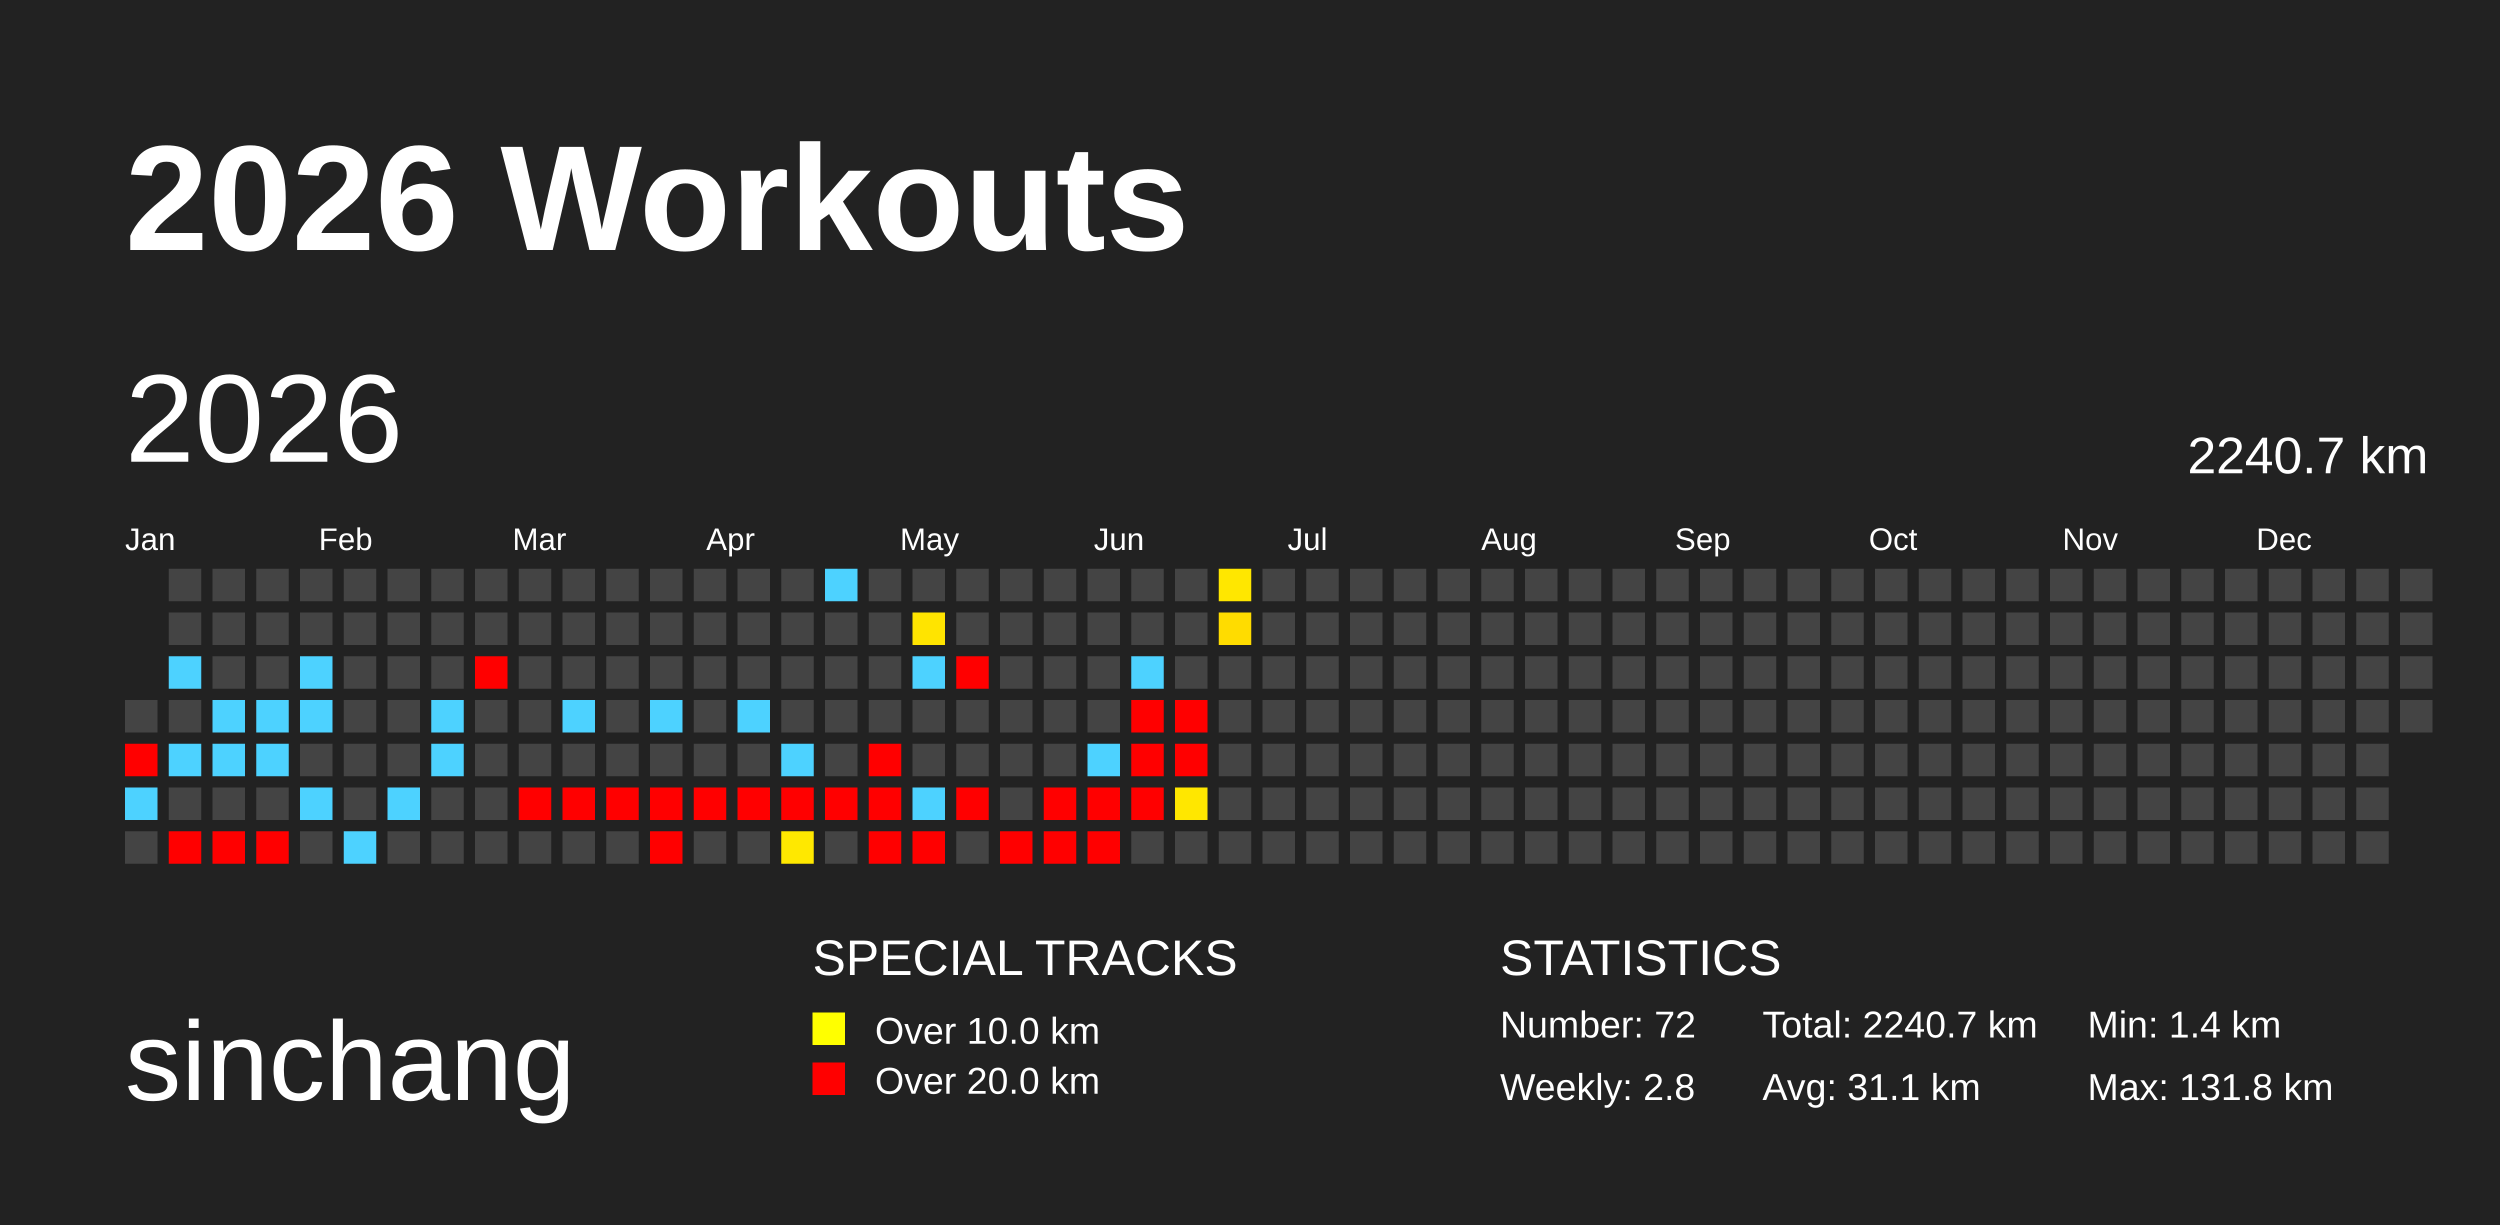
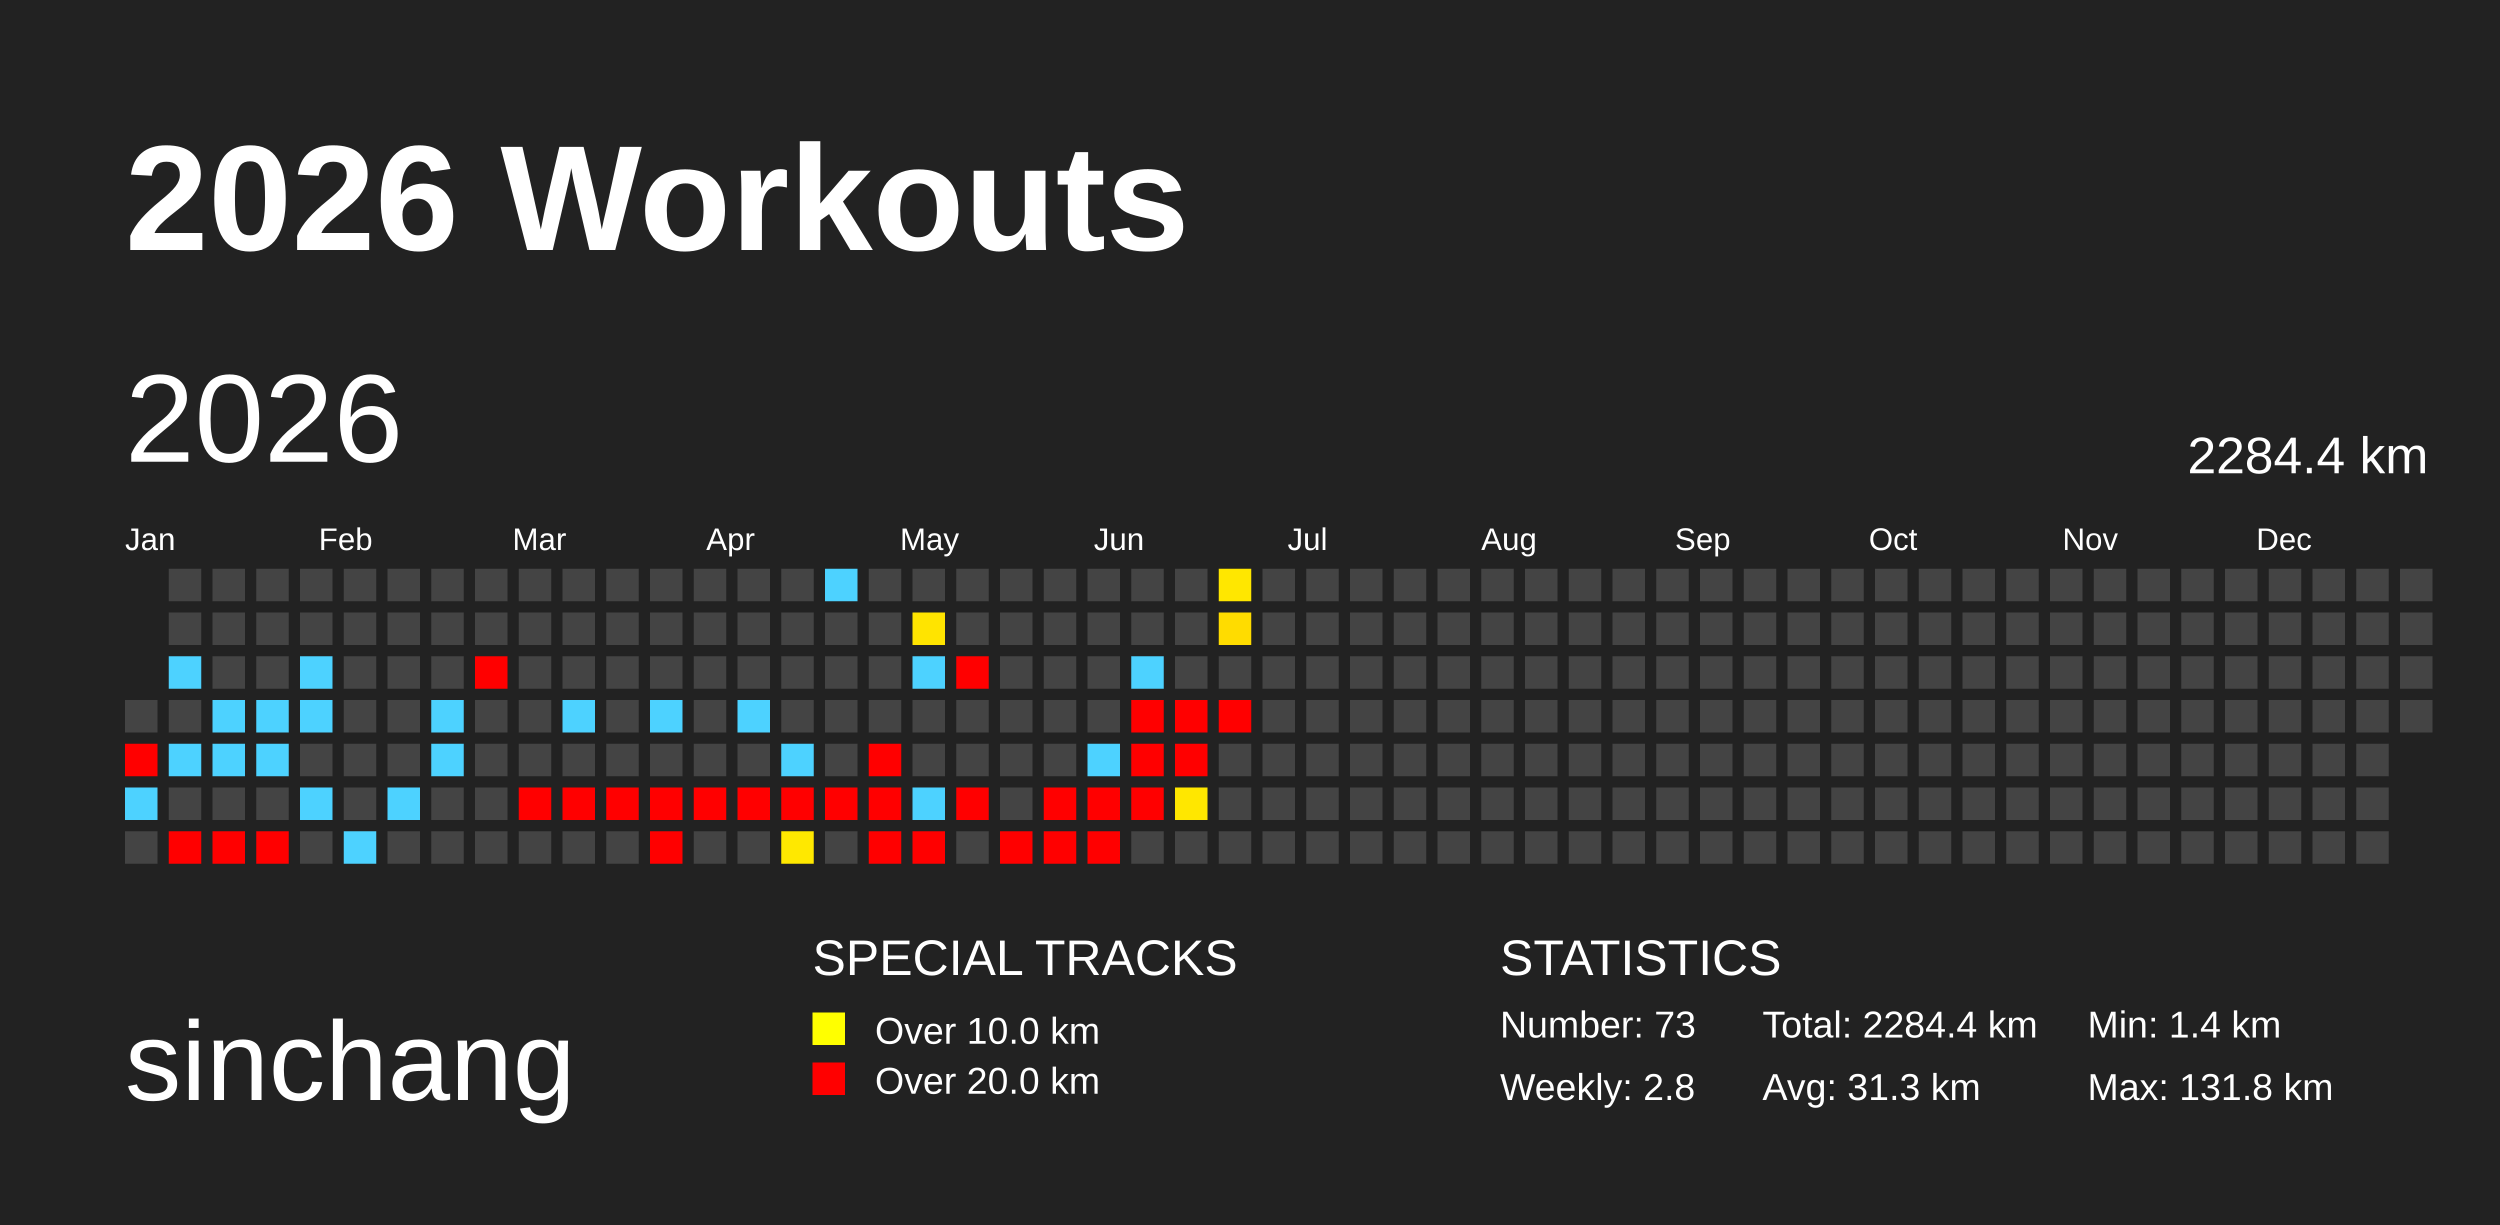
<svg xmlns="http://www.w3.org/2000/svg" baseProfile="full" height="98mm" version="1.1" viewBox="0,0,200,98" width="200mm">
  <defs>
    <pattern height="2" id="indoor-stripe" patternUnits="userSpaceOnUse" width="2">
      <line stroke="white" stroke-opacity="0.45" stroke-width="0.5" x1="0" x2="2" y1="2" y2="0" />
    </pattern>
  </defs>
  <rect fill="#222222" height="98" width="200" x="0" y="0" />
  <text fill="#FFFFFF" style="font-size:12px; font-family:Arial; font-weight:bold;" x="10" y="20">2026 Workouts</text>
  <text fill="#FFFFFF" style="font-size:9px; font-family:Arial" x="10" y="88">sinchang</text>
  <text fill="#FFFFFF" style="font-size:4px; font-family:Arial" x="65" y="78">SPECIAL TRACKS</text>
  <rect fill="yellow" height="2.6" width="2.6" x="65" y="81" />
  <text fill="#FFFFFF" style="font-size:3px; font-family:Arial" x="70" y="83.5">Over 10.0 km</text>
  <rect fill="red" height="2.6" width="2.6" x="65" y="85" />
  <text fill="#FFFFFF" style="font-size:3px; font-family:Arial" x="70" y="87.5">Over 20.0 km</text>
  <text fill="#FFFFFF" style="font-size:4px; font-family:Arial" x="120" y="78">STATISTICS</text>
-   <text fill="#FFFFFF" style="font-size:3px; font-family:Arial" x="120" y="83">Number: 72</text>
+   <text fill="#FFFFFF" style="font-size:3px; font-family:Arial" x="120" y="83">Number: 73</text>
  <text fill="#FFFFFF" style="font-size:3px; font-family:Arial" x="120" y="88">Weekly: 2.8</text>
-   <text fill="#FFFFFF" style="font-size:3px; font-family:Arial" x="141" y="83">Total: 2240.7 km</text>
-   <text fill="#FFFFFF" style="font-size:3px; font-family:Arial" x="141" y="88">Avg: 31.1 km</text>
+   <text fill="#FFFFFF" style="font-size:3px; font-family:Arial" x="141" y="83">Total: 2284.4 km</text>
+   <text fill="#FFFFFF" style="font-size:3px; font-family:Arial" x="141" y="88">Avg: 31.3 km</text>
  <text fill="#FFFFFF" style="font-size:3px; font-family:Arial" x="167" y="83">Min: 1.4 km</text>
  <text fill="#FFFFFF" style="font-size:3px; font-family:Arial" x="167" y="88">Max: 131.8 km</text>
  <text dominant-baseline="hanging" fill="#FFFFFF" style="font-size:10.0px; font-family:Arial;" x="10" y="30">2026</text>
-   <text dominant-baseline="hanging" fill="#FFFFFF" style="font-size:4.125px; font-family:Arial;" x="175" y="35">2240.7 km</text>
+   <text dominant-baseline="hanging" fill="#FFFFFF" style="font-size:4.125px; font-family:Arial;" x="175" y="35">2284.4 km</text>
  <text fill="#FFFFFF" style="font-size:2.5px; font-family:Arial" x="10.0" y="44">Jan</text>
  <text fill="#FFFFFF" style="font-size:2.5px; font-family:Arial" x="25.5" y="44">Feb</text>
  <text fill="#FFFFFF" style="font-size:2.5px; font-family:Arial" x="41.0" y="44">Mar</text>
  <text fill="#FFFFFF" style="font-size:2.5px; font-family:Arial" x="56.5" y="44">Apr</text>
  <text fill="#FFFFFF" style="font-size:2.5px; font-family:Arial" x="72.0" y="44">May</text>
  <text fill="#FFFFFF" style="font-size:2.5px; font-family:Arial" x="87.5" y="44">Jun</text>
  <text fill="#FFFFFF" style="font-size:2.5px; font-family:Arial" x="103.0" y="44">Jul</text>
  <text fill="#FFFFFF" style="font-size:2.5px; font-family:Arial" x="118.5" y="44">Aug</text>
  <text fill="#FFFFFF" style="font-size:2.5px; font-family:Arial" x="134.0" y="44">Sep</text>
  <text fill="#FFFFFF" style="font-size:2.5px; font-family:Arial" x="149.5" y="44">Oct</text>
  <text fill="#FFFFFF" style="font-size:2.5px; font-family:Arial" x="165.0" y="44">Nov</text>
  <text fill="#FFFFFF" style="font-size:2.5px; font-family:Arial" x="180.5" y="44">Dec</text>
  <rect fill="#444444" height="2.6" width="2.6" x="10.0" y="56.0" />
  <rect fill="red" height="2.6" width="2.6" x="10.0" y="59.5" />
  <rect fill="#4dd2ff" height="2.6" width="2.6" x="10.0" y="63.0" />
  <rect fill="#444444" height="2.6" width="2.6" x="10.0" y="66.5" />
  <rect fill="#444444" height="2.6" width="2.6" x="13.5" y="45.5" />
  <rect fill="#444444" height="2.6" width="2.6" x="13.5" y="49.0" />
  <rect fill="#4dd2ff" height="2.6" width="2.6" x="13.5" y="52.5" />
  <rect fill="#444444" height="2.6" width="2.6" x="13.5" y="56.0" />
  <rect fill="#4dd2ff" height="2.6" width="2.6" x="13.5" y="59.5" />
  <rect fill="#444444" height="2.6" width="2.6" x="13.5" y="63.0" />
  <rect fill="red" height="2.6" width="2.6" x="13.5" y="66.5" />
  <rect fill="#444444" height="2.6" width="2.6" x="17.0" y="45.5" />
  <rect fill="#444444" height="2.6" width="2.6" x="17.0" y="49.0" />
  <rect fill="#444444" height="2.6" width="2.6" x="17.0" y="52.5" />
  <rect fill="#4dd2ff" height="2.6" width="2.6" x="17.0" y="56.0" />
  <rect fill="#4dd2ff" height="2.6" width="2.6" x="17.0" y="59.5" />
  <rect fill="#444444" height="2.6" width="2.6" x="17.0" y="63.0" />
  <rect fill="red" height="2.6" width="2.6" x="17.0" y="66.5" />
  <rect fill="#444444" height="2.6" width="2.6" x="20.5" y="45.5" />
  <rect fill="#444444" height="2.6" width="2.6" x="20.5" y="49.0" />
  <rect fill="#444444" height="2.6" width="2.6" x="20.5" y="52.5" />
  <rect fill="#4dd2ff" height="2.6" width="2.6" x="20.5" y="56.0" />
  <rect fill="#4dd2ff" height="2.6" width="2.6" x="20.5" y="59.5" />
  <rect fill="#444444" height="2.6" width="2.6" x="20.5" y="63.0" />
  <rect fill="red" height="2.6" width="2.6" x="20.5" y="66.5" />
  <rect fill="#444444" height="2.6" width="2.6" x="24.0" y="45.5" />
  <rect fill="#444444" height="2.6" width="2.6" x="24.0" y="49.0" />
  <rect fill="#4dd2ff" height="2.6" width="2.6" x="24.0" y="52.5" />
  <rect fill="#4dd2ff" height="2.6" width="2.6" x="24.0" y="56.0" />
  <rect fill="#444444" height="2.6" width="2.6" x="24.0" y="59.5" />
  <rect fill="#4dd2ff" height="2.6" width="2.6" x="24.0" y="63.0" />
  <rect fill="#444444" height="2.6" width="2.6" x="24.0" y="66.5" />
  <rect fill="#444444" height="2.6" width="2.6" x="27.5" y="45.5" />
  <rect fill="#444444" height="2.6" width="2.6" x="27.5" y="49.0" />
  <rect fill="#444444" height="2.6" width="2.6" x="27.5" y="52.5" />
  <rect fill="#444444" height="2.6" width="2.6" x="27.5" y="56.0" />
  <rect fill="#444444" height="2.6" width="2.6" x="27.5" y="59.5" />
  <rect fill="#444444" height="2.6" width="2.6" x="27.5" y="63.0" />
  <rect fill="#4dd2ff" height="2.6" width="2.6" x="27.5" y="66.5" />
  <rect fill="#444444" height="2.6" width="2.6" x="31.0" y="45.5" />
  <rect fill="#444444" height="2.6" width="2.6" x="31.0" y="49.0" />
  <rect fill="#444444" height="2.6" width="2.6" x="31.0" y="52.5" />
  <rect fill="#444444" height="2.6" width="2.6" x="31.0" y="56.0" />
  <rect fill="#444444" height="2.6" width="2.6" x="31.0" y="59.5" />
  <rect fill="#4dd2ff" height="2.6" width="2.6" x="31.0" y="63.0" />
  <rect fill="#444444" height="2.6" width="2.6" x="31.0" y="66.5" />
  <rect fill="#444444" height="2.6" width="2.6" x="34.5" y="45.5" />
  <rect fill="#444444" height="2.6" width="2.6" x="34.5" y="49.0" />
  <rect fill="#444444" height="2.6" width="2.6" x="34.5" y="52.5" />
  <rect fill="#4dd2ff" height="2.6" width="2.6" x="34.5" y="56.0" />
  <rect fill="#4dd2ff" height="2.6" width="2.6" x="34.5" y="59.5" />
  <rect fill="#444444" height="2.6" width="2.6" x="34.5" y="63.0" />
  <rect fill="#444444" height="2.6" width="2.6" x="34.5" y="66.5" />
  <rect fill="#444444" height="2.6" width="2.6" x="38.0" y="45.5" />
  <rect fill="#444444" height="2.6" width="2.6" x="38.0" y="49.0" />
  <rect fill="red" height="2.6" width="2.6" x="38.0" y="52.5" />
  <rect fill="#444444" height="2.6" width="2.6" x="38.0" y="56.0" />
  <rect fill="#444444" height="2.6" width="2.6" x="38.0" y="59.5" />
  <rect fill="#444444" height="2.6" width="2.6" x="38.0" y="63.0" />
  <rect fill="#444444" height="2.6" width="2.6" x="38.0" y="66.5" />
  <rect fill="#444444" height="2.6" width="2.6" x="41.5" y="45.5" />
  <rect fill="#444444" height="2.6" width="2.6" x="41.5" y="49.0" />
  <rect fill="#444444" height="2.6" width="2.6" x="41.5" y="52.5" />
  <rect fill="#444444" height="2.6" width="2.6" x="41.5" y="56.0" />
  <rect fill="#444444" height="2.6" width="2.6" x="41.5" y="59.5" />
  <rect fill="red" height="2.6" width="2.6" x="41.5" y="63.0" />
  <rect fill="#444444" height="2.6" width="2.6" x="41.5" y="66.5" />
  <rect fill="#444444" height="2.6" width="2.6" x="45.0" y="45.5" />
  <rect fill="#444444" height="2.6" width="2.6" x="45.0" y="49.0" />
  <rect fill="#444444" height="2.6" width="2.6" x="45.0" y="52.5" />
  <rect fill="#4dd2ff" height="2.6" width="2.6" x="45.0" y="56.0" />
  <rect fill="#444444" height="2.6" width="2.6" x="45.0" y="59.5" />
  <rect fill="red" height="2.6" width="2.6" x="45.0" y="63.0" />
  <rect fill="#444444" height="2.6" width="2.6" x="45.0" y="66.5" />
  <rect fill="#444444" height="2.6" width="2.6" x="48.5" y="45.5" />
  <rect fill="#444444" height="2.6" width="2.6" x="48.5" y="49.0" />
  <rect fill="#444444" height="2.6" width="2.6" x="48.5" y="52.5" />
  <rect fill="#444444" height="2.6" width="2.6" x="48.5" y="56.0" />
  <rect fill="#444444" height="2.6" width="2.6" x="48.5" y="59.5" />
  <rect fill="red" height="2.6" width="2.6" x="48.5" y="63.0" />
  <rect fill="#444444" height="2.6" width="2.6" x="48.5" y="66.5" />
  <rect fill="#444444" height="2.6" width="2.6" x="52.0" y="45.5" />
  <rect fill="#444444" height="2.6" width="2.6" x="52.0" y="49.0" />
  <rect fill="#444444" height="2.6" width="2.6" x="52.0" y="52.5" />
  <rect fill="#4dd2ff" height="2.6" width="2.6" x="52.0" y="56.0" />
  <rect fill="#444444" height="2.6" width="2.6" x="52.0" y="59.5" />
  <rect fill="red" height="2.6" width="2.6" x="52.0" y="63.0" />
  <rect fill="red" height="2.6" width="2.6" x="52.0" y="66.5" />
  <rect fill="#444444" height="2.6" width="2.6" x="55.5" y="45.5" />
  <rect fill="#444444" height="2.6" width="2.6" x="55.5" y="49.0" />
  <rect fill="#444444" height="2.6" width="2.6" x="55.5" y="52.5" />
  <rect fill="#444444" height="2.6" width="2.6" x="55.5" y="56.0" />
  <rect fill="#444444" height="2.6" width="2.6" x="55.5" y="59.5" />
  <rect fill="red" height="2.6" width="2.6" x="55.5" y="63.0" />
  <rect fill="#444444" height="2.6" width="2.6" x="55.5" y="66.5" />
  <rect fill="#444444" height="2.6" width="2.6" x="59.0" y="45.5" />
  <rect fill="#444444" height="2.6" width="2.6" x="59.0" y="49.0" />
  <rect fill="#444444" height="2.6" width="2.6" x="59.0" y="52.5" />
  <rect fill="#4dd2ff" height="2.6" width="2.6" x="59.0" y="56.0" />
  <rect fill="#444444" height="2.6" width="2.6" x="59.0" y="59.5" />
  <rect fill="red" height="2.6" width="2.6" x="59.0" y="63.0" />
  <rect fill="#444444" height="2.6" width="2.6" x="59.0" y="66.5" />
  <rect fill="#444444" height="2.6" width="2.6" x="62.5" y="45.5" />
  <rect fill="#444444" height="2.6" width="2.6" x="62.5" y="49.0" />
  <rect fill="#444444" height="2.6" width="2.6" x="62.5" y="52.5" />
  <rect fill="#444444" height="2.6" width="2.6" x="62.5" y="56.0" />
  <rect fill="#4dd2ff" height="2.6" width="2.6" x="62.5" y="59.5" />
  <rect fill="red" height="2.6" width="2.6" x="62.5" y="63.0" />
  <rect fill="#ffe800" height="2.6" width="2.6" x="62.5" y="66.5" />
  <rect fill="#4dd2ff" height="2.6" width="2.6" x="66.0" y="45.5" />
  <rect fill="#444444" height="2.6" width="2.6" x="66.0" y="49.0" />
  <rect fill="#444444" height="2.6" width="2.6" x="66.0" y="52.5" />
  <rect fill="#444444" height="2.6" width="2.6" x="66.0" y="56.0" />
  <rect fill="#444444" height="2.6" width="2.6" x="66.0" y="59.5" />
  <rect fill="red" height="2.6" width="2.6" x="66.0" y="63.0" />
  <rect fill="#444444" height="2.6" width="2.6" x="66.0" y="66.5" />
  <rect fill="#444444" height="2.6" width="2.6" x="69.5" y="45.5" />
  <rect fill="#444444" height="2.6" width="2.6" x="69.5" y="49.0" />
  <rect fill="#444444" height="2.6" width="2.6" x="69.5" y="52.5" />
  <rect fill="#444444" height="2.6" width="2.6" x="69.5" y="56.0" />
  <rect fill="red" height="2.6" width="2.6" x="69.5" y="59.5" />
  <rect fill="red" height="2.6" width="2.6" x="69.5" y="63.0" />
  <rect fill="red" height="2.6" width="2.6" x="69.5" y="66.5" />
  <rect fill="#444444" height="2.6" width="2.6" x="73.0" y="45.5" />
  <rect fill="#ffe400" height="2.6" width="2.6" x="73.0" y="49.0" />
  <rect fill="#4dd2ff" height="2.6" width="2.6" x="73.0" y="52.5" />
  <rect fill="#444444" height="2.6" width="2.6" x="73.0" y="56.0" />
  <rect fill="#444444" height="2.6" width="2.6" x="73.0" y="59.5" />
  <rect fill="#4dd2ff" height="2.6" width="2.6" x="73.0" y="63.0" />
  <rect fill="red" height="2.6" width="2.6" x="73.0" y="66.5" />
  <rect fill="#444444" height="2.6" width="2.6" x="76.5" y="45.5" />
  <rect fill="#444444" height="2.6" width="2.6" x="76.5" y="49.0" />
  <rect fill="red" height="2.6" width="2.6" x="76.5" y="52.5" />
  <rect fill="#444444" height="2.6" width="2.6" x="76.5" y="56.0" />
  <rect fill="#444444" height="2.6" width="2.6" x="76.5" y="59.5" />
  <rect fill="red" height="2.6" width="2.6" x="76.5" y="63.0" />
  <rect fill="#444444" height="2.6" width="2.6" x="76.5" y="66.5" />
  <rect fill="#444444" height="2.6" width="2.6" x="80.0" y="45.5" />
  <rect fill="#444444" height="2.6" width="2.6" x="80.0" y="49.0" />
  <rect fill="#444444" height="2.6" width="2.6" x="80.0" y="52.5" />
  <rect fill="#444444" height="2.6" width="2.6" x="80.0" y="56.0" />
  <rect fill="#444444" height="2.6" width="2.6" x="80.0" y="59.5" />
  <rect fill="#444444" height="2.6" width="2.6" x="80.0" y="63.0" />
  <rect fill="red" height="2.6" width="2.6" x="80.0" y="66.5" />
  <rect fill="#444444" height="2.6" width="2.6" x="83.5" y="45.5" />
  <rect fill="#444444" height="2.6" width="2.6" x="83.5" y="49.0" />
  <rect fill="#444444" height="2.6" width="2.6" x="83.5" y="52.5" />
  <rect fill="#444444" height="2.6" width="2.6" x="83.5" y="56.0" />
  <rect fill="#444444" height="2.6" width="2.6" x="83.5" y="59.5" />
  <rect fill="red" height="2.6" width="2.6" x="83.5" y="63.0" />
  <rect fill="red" height="2.6" width="2.6" x="83.5" y="66.5" />
  <rect fill="#444444" height="2.6" width="2.6" x="87.0" y="45.5" />
  <rect fill="#444444" height="2.6" width="2.6" x="87.0" y="49.0" />
  <rect fill="#444444" height="2.6" width="2.6" x="87.0" y="52.5" />
  <rect fill="#444444" height="2.6" width="2.6" x="87.0" y="56.0" />
  <rect fill="#4dd2ff" height="2.6" width="2.6" x="87.0" y="59.5" />
  <rect fill="red" height="2.6" width="2.6" x="87.0" y="63.0" />
  <rect fill="red" height="2.6" width="2.6" x="87.0" y="66.5" />
  <rect fill="#444444" height="2.6" width="2.6" x="90.5" y="45.5" />
  <rect fill="#444444" height="2.6" width="2.6" x="90.5" y="49.0" />
  <rect fill="#4dd2ff" height="2.6" width="2.6" x="90.5" y="52.5" />
  <rect fill="red" height="2.6" width="2.6" x="90.5" y="56.0" />
  <rect fill="red" height="2.6" width="2.6" x="90.5" y="59.5" />
  <rect fill="red" height="2.6" width="2.6" x="90.5" y="63.0" />
  <rect fill="#444444" height="2.6" width="2.6" x="90.5" y="66.5" />
  <rect fill="#444444" height="2.6" width="2.6" x="94.0" y="45.5" />
  <rect fill="#444444" height="2.6" width="2.6" x="94.0" y="49.0" />
  <rect fill="#444444" height="2.6" width="2.6" x="94.0" y="52.5" />
  <rect fill="red" height="2.6" width="2.6" x="94.0" y="56.0" />
  <rect fill="red" height="2.6" width="2.6" x="94.0" y="59.5" />
  <rect fill="#ffe700" height="2.6" width="2.6" x="94.0" y="63.0" />
  <rect fill="#444444" height="2.6" width="2.6" x="94.0" y="66.5" />
  <rect fill="#ffe700" height="2.6" width="2.6" x="97.5" y="45.5" />
  <rect fill="#ffdc00" height="2.6" width="2.6" x="97.5" y="49.0" />
  <rect fill="#444444" height="2.6" width="2.6" x="97.5" y="52.5" />
-   <rect fill="#444444" height="2.6" width="2.6" x="97.5" y="56.0" />
+   <rect fill="red" height="2.6" width="2.6" x="97.5" y="56.0" />
  <rect fill="#444444" height="2.6" width="2.6" x="97.5" y="59.5" />
  <rect fill="#444444" height="2.6" width="2.6" x="97.5" y="63.0" />
  <rect fill="#444444" height="2.6" width="2.6" x="97.5" y="66.5" />
  <rect fill="#444444" height="2.6" width="2.6" x="101.0" y="45.5" />
  <rect fill="#444444" height="2.6" width="2.6" x="101.0" y="49.0" />
  <rect fill="#444444" height="2.6" width="2.6" x="101.0" y="52.5" />
  <rect fill="#444444" height="2.6" width="2.6" x="101.0" y="56.0" />
  <rect fill="#444444" height="2.6" width="2.6" x="101.0" y="59.5" />
  <rect fill="#444444" height="2.6" width="2.6" x="101.0" y="63.0" />
  <rect fill="#444444" height="2.6" width="2.6" x="101.0" y="66.5" />
  <rect fill="#444444" height="2.6" width="2.6" x="104.5" y="45.5" />
  <rect fill="#444444" height="2.6" width="2.6" x="104.5" y="49.0" />
  <rect fill="#444444" height="2.6" width="2.6" x="104.5" y="52.5" />
  <rect fill="#444444" height="2.6" width="2.6" x="104.5" y="56.0" />
  <rect fill="#444444" height="2.6" width="2.6" x="104.5" y="59.5" />
  <rect fill="#444444" height="2.6" width="2.6" x="104.5" y="63.0" />
  <rect fill="#444444" height="2.6" width="2.6" x="104.5" y="66.5" />
  <rect fill="#444444" height="2.6" width="2.6" x="108.0" y="45.5" />
  <rect fill="#444444" height="2.6" width="2.6" x="108.0" y="49.0" />
  <rect fill="#444444" height="2.6" width="2.6" x="108.0" y="52.5" />
  <rect fill="#444444" height="2.6" width="2.6" x="108.0" y="56.0" />
  <rect fill="#444444" height="2.6" width="2.6" x="108.0" y="59.5" />
  <rect fill="#444444" height="2.6" width="2.6" x="108.0" y="63.0" />
  <rect fill="#444444" height="2.6" width="2.6" x="108.0" y="66.5" />
  <rect fill="#444444" height="2.6" width="2.6" x="111.5" y="45.5" />
  <rect fill="#444444" height="2.6" width="2.6" x="111.5" y="49.0" />
  <rect fill="#444444" height="2.6" width="2.6" x="111.5" y="52.5" />
  <rect fill="#444444" height="2.6" width="2.6" x="111.5" y="56.0" />
  <rect fill="#444444" height="2.6" width="2.6" x="111.5" y="59.5" />
  <rect fill="#444444" height="2.6" width="2.6" x="111.5" y="63.0" />
  <rect fill="#444444" height="2.6" width="2.6" x="111.5" y="66.5" />
  <rect fill="#444444" height="2.6" width="2.6" x="115.0" y="45.5" />
  <rect fill="#444444" height="2.6" width="2.6" x="115.0" y="49.0" />
  <rect fill="#444444" height="2.6" width="2.6" x="115.0" y="52.5" />
  <rect fill="#444444" height="2.6" width="2.6" x="115.0" y="56.0" />
  <rect fill="#444444" height="2.6" width="2.6" x="115.0" y="59.5" />
  <rect fill="#444444" height="2.6" width="2.6" x="115.0" y="63.0" />
  <rect fill="#444444" height="2.6" width="2.6" x="115.0" y="66.5" />
  <rect fill="#444444" height="2.6" width="2.6" x="118.5" y="45.5" />
  <rect fill="#444444" height="2.6" width="2.6" x="118.5" y="49.0" />
  <rect fill="#444444" height="2.6" width="2.6" x="118.5" y="52.5" />
  <rect fill="#444444" height="2.6" width="2.6" x="118.5" y="56.0" />
  <rect fill="#444444" height="2.6" width="2.6" x="118.5" y="59.5" />
  <rect fill="#444444" height="2.6" width="2.6" x="118.5" y="63.0" />
  <rect fill="#444444" height="2.6" width="2.6" x="118.5" y="66.5" />
  <rect fill="#444444" height="2.6" width="2.6" x="122.0" y="45.5" />
  <rect fill="#444444" height="2.6" width="2.6" x="122.0" y="49.0" />
  <rect fill="#444444" height="2.6" width="2.6" x="122.0" y="52.5" />
  <rect fill="#444444" height="2.6" width="2.6" x="122.0" y="56.0" />
  <rect fill="#444444" height="2.6" width="2.6" x="122.0" y="59.5" />
  <rect fill="#444444" height="2.6" width="2.6" x="122.0" y="63.0" />
  <rect fill="#444444" height="2.6" width="2.6" x="122.0" y="66.5" />
  <rect fill="#444444" height="2.6" width="2.6" x="125.5" y="45.5" />
  <rect fill="#444444" height="2.6" width="2.6" x="125.5" y="49.0" />
  <rect fill="#444444" height="2.6" width="2.6" x="125.5" y="52.5" />
  <rect fill="#444444" height="2.6" width="2.6" x="125.5" y="56.0" />
  <rect fill="#444444" height="2.6" width="2.6" x="125.5" y="59.5" />
  <rect fill="#444444" height="2.6" width="2.6" x="125.5" y="63.0" />
  <rect fill="#444444" height="2.6" width="2.6" x="125.5" y="66.5" />
  <rect fill="#444444" height="2.6" width="2.6" x="129.0" y="45.5" />
  <rect fill="#444444" height="2.6" width="2.6" x="129.0" y="49.0" />
  <rect fill="#444444" height="2.6" width="2.6" x="129.0" y="52.5" />
  <rect fill="#444444" height="2.6" width="2.6" x="129.0" y="56.0" />
  <rect fill="#444444" height="2.6" width="2.6" x="129.0" y="59.5" />
  <rect fill="#444444" height="2.6" width="2.6" x="129.0" y="63.0" />
  <rect fill="#444444" height="2.6" width="2.6" x="129.0" y="66.5" />
  <rect fill="#444444" height="2.6" width="2.6" x="132.5" y="45.5" />
  <rect fill="#444444" height="2.6" width="2.6" x="132.5" y="49.0" />
  <rect fill="#444444" height="2.6" width="2.6" x="132.5" y="52.5" />
  <rect fill="#444444" height="2.6" width="2.6" x="132.5" y="56.0" />
  <rect fill="#444444" height="2.6" width="2.6" x="132.5" y="59.5" />
  <rect fill="#444444" height="2.6" width="2.6" x="132.5" y="63.0" />
  <rect fill="#444444" height="2.6" width="2.6" x="132.5" y="66.5" />
  <rect fill="#444444" height="2.6" width="2.6" x="136.0" y="45.5" />
  <rect fill="#444444" height="2.6" width="2.6" x="136.0" y="49.0" />
  <rect fill="#444444" height="2.6" width="2.6" x="136.0" y="52.5" />
  <rect fill="#444444" height="2.6" width="2.6" x="136.0" y="56.0" />
  <rect fill="#444444" height="2.6" width="2.6" x="136.0" y="59.5" />
  <rect fill="#444444" height="2.6" width="2.6" x="136.0" y="63.0" />
  <rect fill="#444444" height="2.6" width="2.6" x="136.0" y="66.5" />
  <rect fill="#444444" height="2.6" width="2.6" x="139.5" y="45.5" />
  <rect fill="#444444" height="2.6" width="2.6" x="139.5" y="49.0" />
  <rect fill="#444444" height="2.6" width="2.6" x="139.5" y="52.5" />
  <rect fill="#444444" height="2.6" width="2.6" x="139.5" y="56.0" />
  <rect fill="#444444" height="2.6" width="2.6" x="139.5" y="59.5" />
  <rect fill="#444444" height="2.6" width="2.6" x="139.5" y="63.0" />
  <rect fill="#444444" height="2.6" width="2.6" x="139.5" y="66.5" />
  <rect fill="#444444" height="2.6" width="2.6" x="143.0" y="45.5" />
  <rect fill="#444444" height="2.6" width="2.6" x="143.0" y="49.0" />
  <rect fill="#444444" height="2.6" width="2.6" x="143.0" y="52.5" />
  <rect fill="#444444" height="2.6" width="2.6" x="143.0" y="56.0" />
  <rect fill="#444444" height="2.6" width="2.6" x="143.0" y="59.5" />
  <rect fill="#444444" height="2.6" width="2.6" x="143.0" y="63.0" />
  <rect fill="#444444" height="2.6" width="2.6" x="143.0" y="66.5" />
  <rect fill="#444444" height="2.6" width="2.6" x="146.5" y="45.5" />
  <rect fill="#444444" height="2.6" width="2.6" x="146.5" y="49.0" />
  <rect fill="#444444" height="2.6" width="2.6" x="146.5" y="52.5" />
  <rect fill="#444444" height="2.6" width="2.6" x="146.5" y="56.0" />
  <rect fill="#444444" height="2.6" width="2.6" x="146.5" y="59.5" />
  <rect fill="#444444" height="2.6" width="2.6" x="146.5" y="63.0" />
  <rect fill="#444444" height="2.6" width="2.6" x="146.5" y="66.5" />
  <rect fill="#444444" height="2.6" width="2.6" x="150.0" y="45.5" />
  <rect fill="#444444" height="2.6" width="2.6" x="150.0" y="49.0" />
  <rect fill="#444444" height="2.6" width="2.6" x="150.0" y="52.5" />
  <rect fill="#444444" height="2.6" width="2.6" x="150.0" y="56.0" />
  <rect fill="#444444" height="2.6" width="2.6" x="150.0" y="59.5" />
  <rect fill="#444444" height="2.6" width="2.6" x="150.0" y="63.0" />
  <rect fill="#444444" height="2.6" width="2.6" x="150.0" y="66.5" />
  <rect fill="#444444" height="2.6" width="2.6" x="153.5" y="45.5" />
  <rect fill="#444444" height="2.6" width="2.6" x="153.5" y="49.0" />
  <rect fill="#444444" height="2.6" width="2.6" x="153.5" y="52.5" />
  <rect fill="#444444" height="2.6" width="2.6" x="153.5" y="56.0" />
  <rect fill="#444444" height="2.6" width="2.6" x="153.5" y="59.5" />
  <rect fill="#444444" height="2.6" width="2.6" x="153.5" y="63.0" />
  <rect fill="#444444" height="2.6" width="2.6" x="153.5" y="66.5" />
  <rect fill="#444444" height="2.6" width="2.6" x="157.0" y="45.5" />
  <rect fill="#444444" height="2.6" width="2.6" x="157.0" y="49.0" />
  <rect fill="#444444" height="2.6" width="2.6" x="157.0" y="52.5" />
  <rect fill="#444444" height="2.6" width="2.6" x="157.0" y="56.0" />
  <rect fill="#444444" height="2.6" width="2.6" x="157.0" y="59.5" />
  <rect fill="#444444" height="2.6" width="2.6" x="157.0" y="63.0" />
  <rect fill="#444444" height="2.6" width="2.6" x="157.0" y="66.5" />
  <rect fill="#444444" height="2.6" width="2.6" x="160.5" y="45.5" />
  <rect fill="#444444" height="2.6" width="2.6" x="160.5" y="49.0" />
  <rect fill="#444444" height="2.6" width="2.6" x="160.5" y="52.5" />
  <rect fill="#444444" height="2.6" width="2.6" x="160.5" y="56.0" />
  <rect fill="#444444" height="2.6" width="2.6" x="160.5" y="59.5" />
  <rect fill="#444444" height="2.6" width="2.6" x="160.5" y="63.0" />
  <rect fill="#444444" height="2.6" width="2.6" x="160.5" y="66.5" />
  <rect fill="#444444" height="2.6" width="2.6" x="164.0" y="45.5" />
  <rect fill="#444444" height="2.6" width="2.6" x="164.0" y="49.0" />
  <rect fill="#444444" height="2.6" width="2.6" x="164.0" y="52.5" />
  <rect fill="#444444" height="2.6" width="2.6" x="164.0" y="56.0" />
  <rect fill="#444444" height="2.6" width="2.6" x="164.0" y="59.5" />
  <rect fill="#444444" height="2.6" width="2.6" x="164.0" y="63.0" />
  <rect fill="#444444" height="2.6" width="2.6" x="164.0" y="66.5" />
  <rect fill="#444444" height="2.6" width="2.6" x="167.5" y="45.5" />
  <rect fill="#444444" height="2.6" width="2.6" x="167.5" y="49.0" />
  <rect fill="#444444" height="2.6" width="2.6" x="167.5" y="52.5" />
  <rect fill="#444444" height="2.6" width="2.6" x="167.5" y="56.0" />
  <rect fill="#444444" height="2.6" width="2.6" x="167.5" y="59.5" />
  <rect fill="#444444" height="2.6" width="2.6" x="167.5" y="63.0" />
  <rect fill="#444444" height="2.6" width="2.6" x="167.5" y="66.5" />
  <rect fill="#444444" height="2.6" width="2.6" x="171.0" y="45.5" />
  <rect fill="#444444" height="2.6" width="2.6" x="171.0" y="49.0" />
  <rect fill="#444444" height="2.6" width="2.6" x="171.0" y="52.5" />
  <rect fill="#444444" height="2.6" width="2.6" x="171.0" y="56.0" />
  <rect fill="#444444" height="2.6" width="2.6" x="171.0" y="59.5" />
  <rect fill="#444444" height="2.6" width="2.6" x="171.0" y="63.0" />
  <rect fill="#444444" height="2.6" width="2.6" x="171.0" y="66.5" />
  <rect fill="#444444" height="2.6" width="2.6" x="174.5" y="45.5" />
  <rect fill="#444444" height="2.6" width="2.6" x="174.5" y="49.0" />
  <rect fill="#444444" height="2.6" width="2.6" x="174.5" y="52.5" />
  <rect fill="#444444" height="2.6" width="2.6" x="174.5" y="56.0" />
  <rect fill="#444444" height="2.6" width="2.6" x="174.5" y="59.5" />
  <rect fill="#444444" height="2.6" width="2.6" x="174.5" y="63.0" />
  <rect fill="#444444" height="2.6" width="2.6" x="174.5" y="66.5" />
  <rect fill="#444444" height="2.6" width="2.6" x="178.0" y="45.5" />
  <rect fill="#444444" height="2.6" width="2.6" x="178.0" y="49.0" />
  <rect fill="#444444" height="2.6" width="2.6" x="178.0" y="52.5" />
  <rect fill="#444444" height="2.6" width="2.6" x="178.0" y="56.0" />
  <rect fill="#444444" height="2.6" width="2.6" x="178.0" y="59.5" />
  <rect fill="#444444" height="2.6" width="2.6" x="178.0" y="63.0" />
  <rect fill="#444444" height="2.6" width="2.6" x="178.0" y="66.5" />
  <rect fill="#444444" height="2.6" width="2.6" x="181.5" y="45.5" />
  <rect fill="#444444" height="2.6" width="2.6" x="181.5" y="49.0" />
  <rect fill="#444444" height="2.6" width="2.6" x="181.5" y="52.5" />
  <rect fill="#444444" height="2.6" width="2.6" x="181.5" y="56.0" />
  <rect fill="#444444" height="2.6" width="2.6" x="181.5" y="59.5" />
  <rect fill="#444444" height="2.6" width="2.6" x="181.5" y="63.0" />
  <rect fill="#444444" height="2.6" width="2.6" x="181.5" y="66.5" />
  <rect fill="#444444" height="2.6" width="2.6" x="185.0" y="45.5" />
  <rect fill="#444444" height="2.6" width="2.6" x="185.0" y="49.0" />
  <rect fill="#444444" height="2.6" width="2.6" x="185.0" y="52.5" />
  <rect fill="#444444" height="2.6" width="2.6" x="185.0" y="56.0" />
  <rect fill="#444444" height="2.6" width="2.6" x="185.0" y="59.5" />
  <rect fill="#444444" height="2.6" width="2.6" x="185.0" y="63.0" />
  <rect fill="#444444" height="2.6" width="2.6" x="185.0" y="66.5" />
  <rect fill="#444444" height="2.6" width="2.6" x="188.5" y="45.5" />
  <rect fill="#444444" height="2.6" width="2.6" x="188.5" y="49.0" />
  <rect fill="#444444" height="2.6" width="2.6" x="188.5" y="52.5" />
  <rect fill="#444444" height="2.6" width="2.6" x="188.5" y="56.0" />
  <rect fill="#444444" height="2.6" width="2.6" x="188.5" y="59.5" />
  <rect fill="#444444" height="2.6" width="2.6" x="188.5" y="63.0" />
  <rect fill="#444444" height="2.6" width="2.6" x="188.5" y="66.5" />
  <rect fill="#444444" height="2.6" width="2.6" x="192.0" y="45.5" />
  <rect fill="#444444" height="2.6" width="2.6" x="192.0" y="49.0" />
  <rect fill="#444444" height="2.6" width="2.6" x="192.0" y="52.5" />
  <rect fill="#444444" height="2.6" width="2.6" x="192.0" y="56.0" />
</svg>
